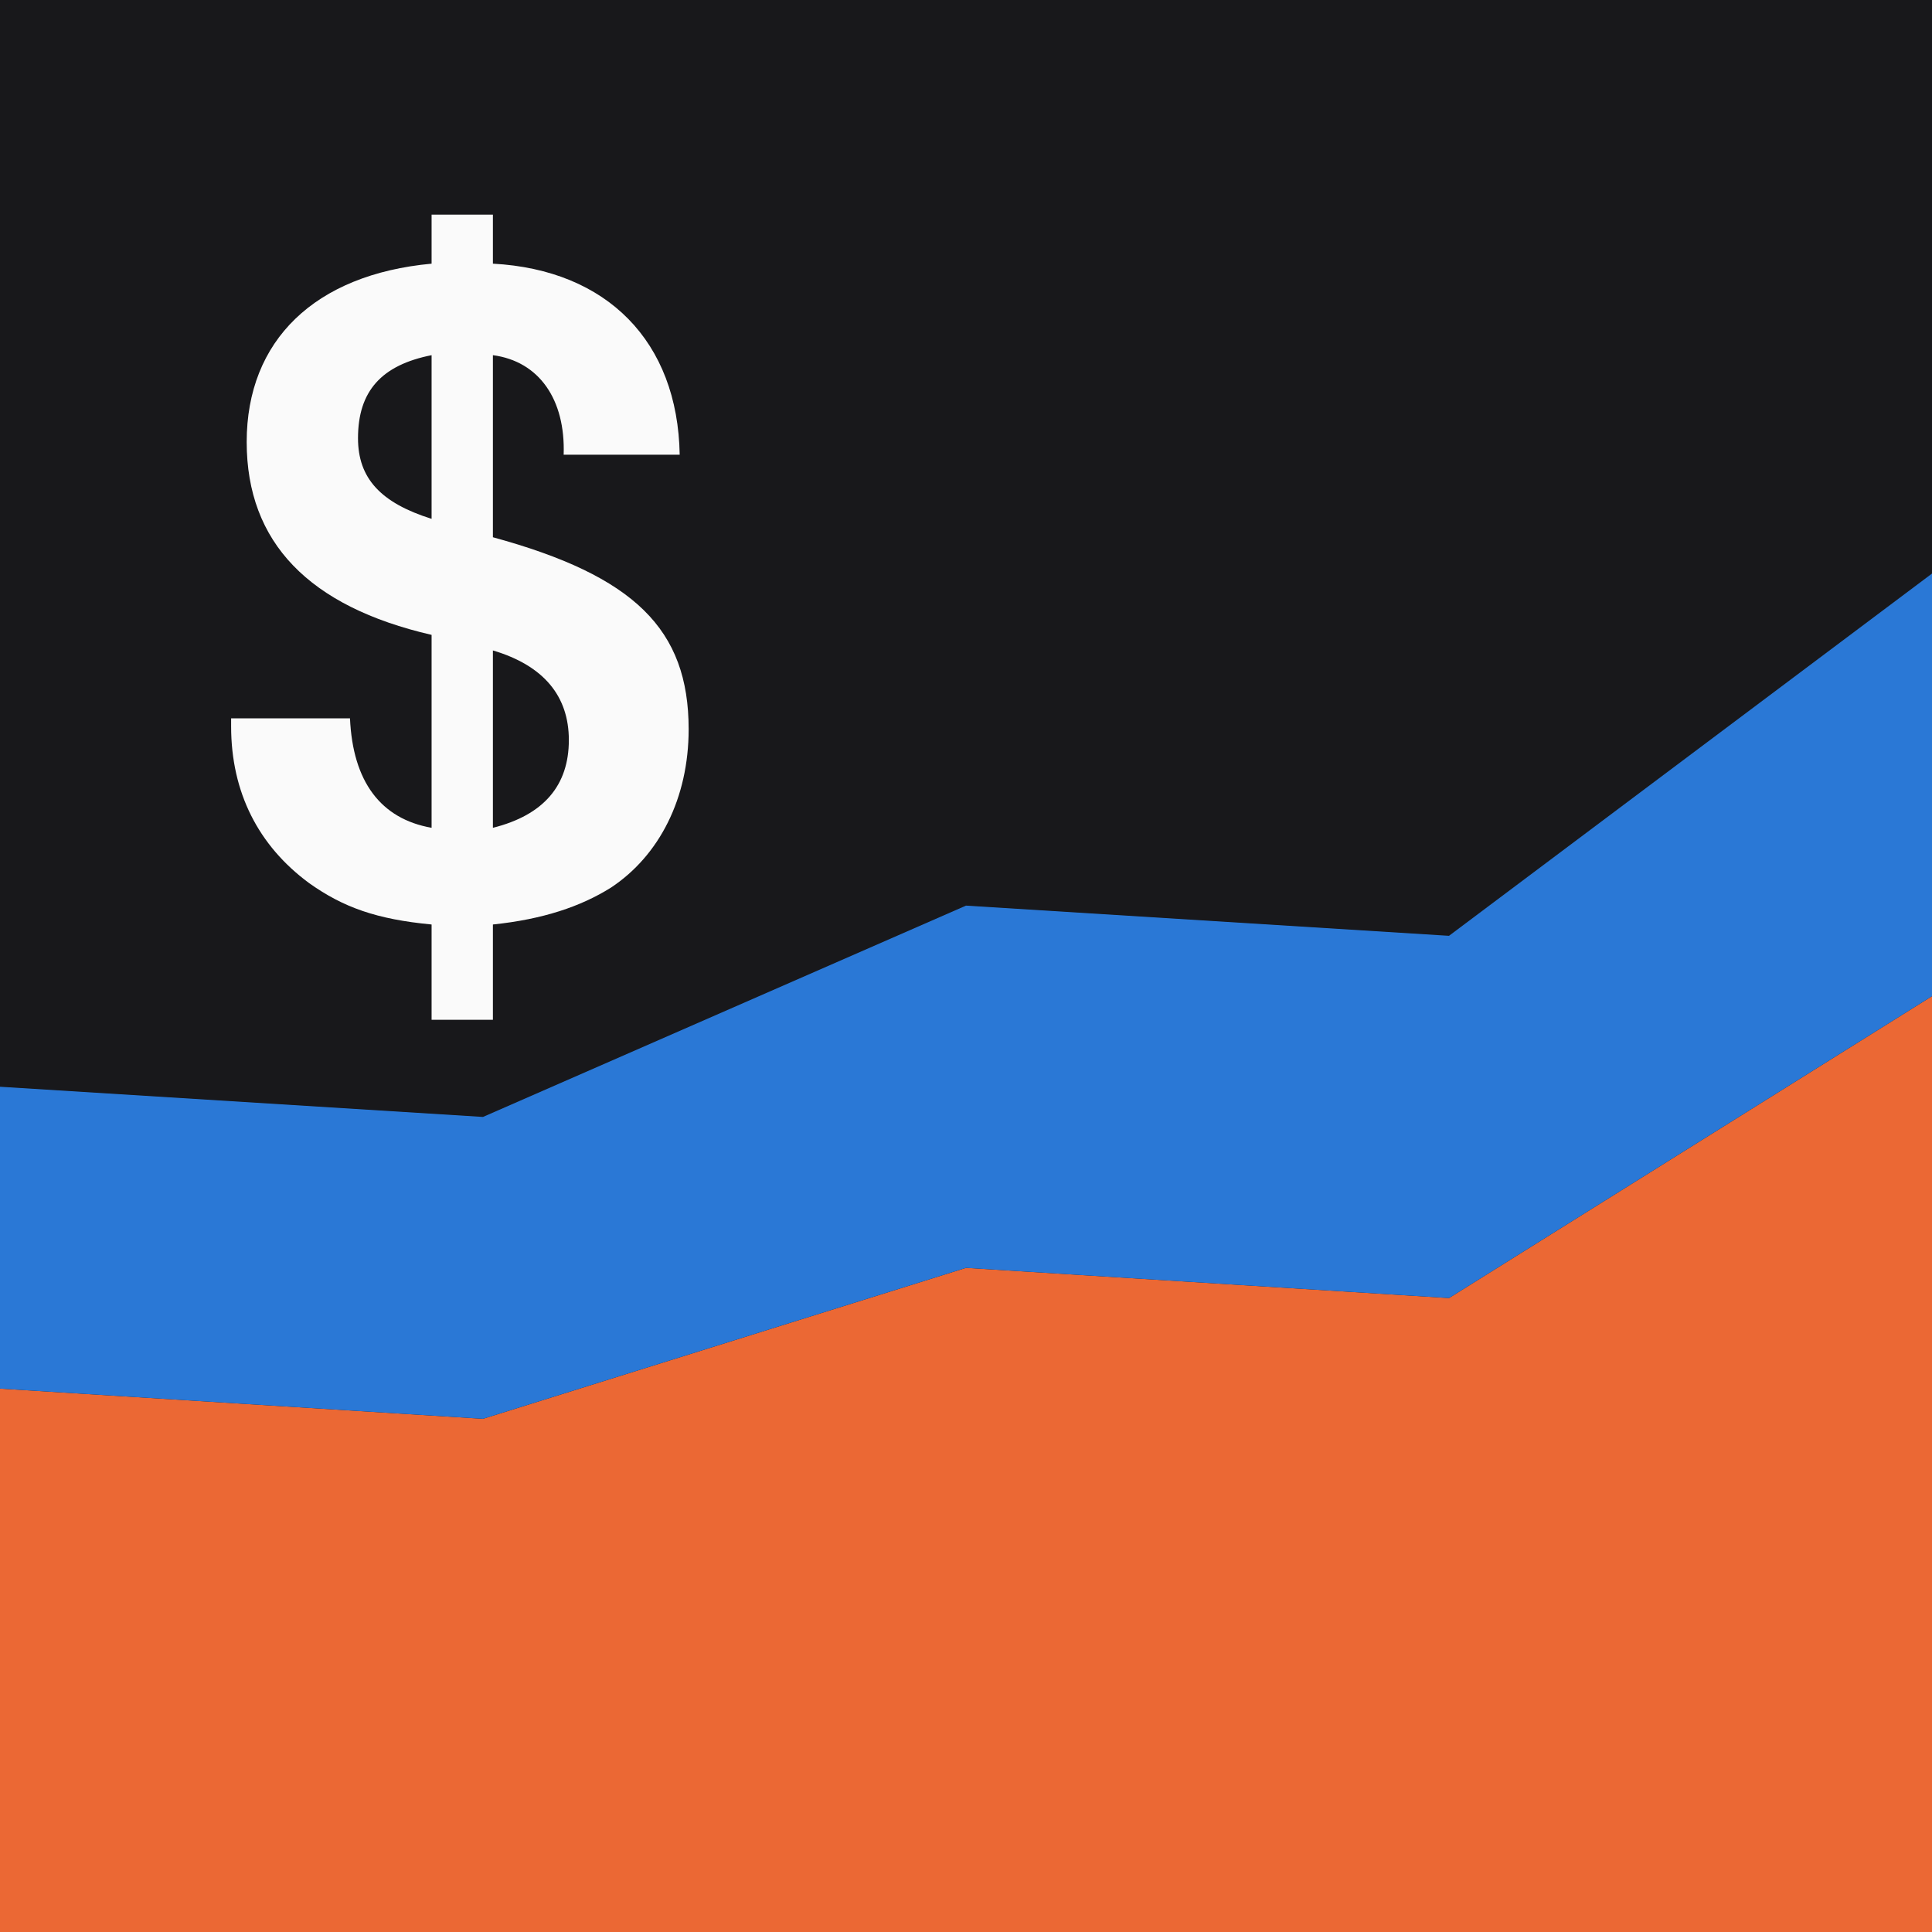
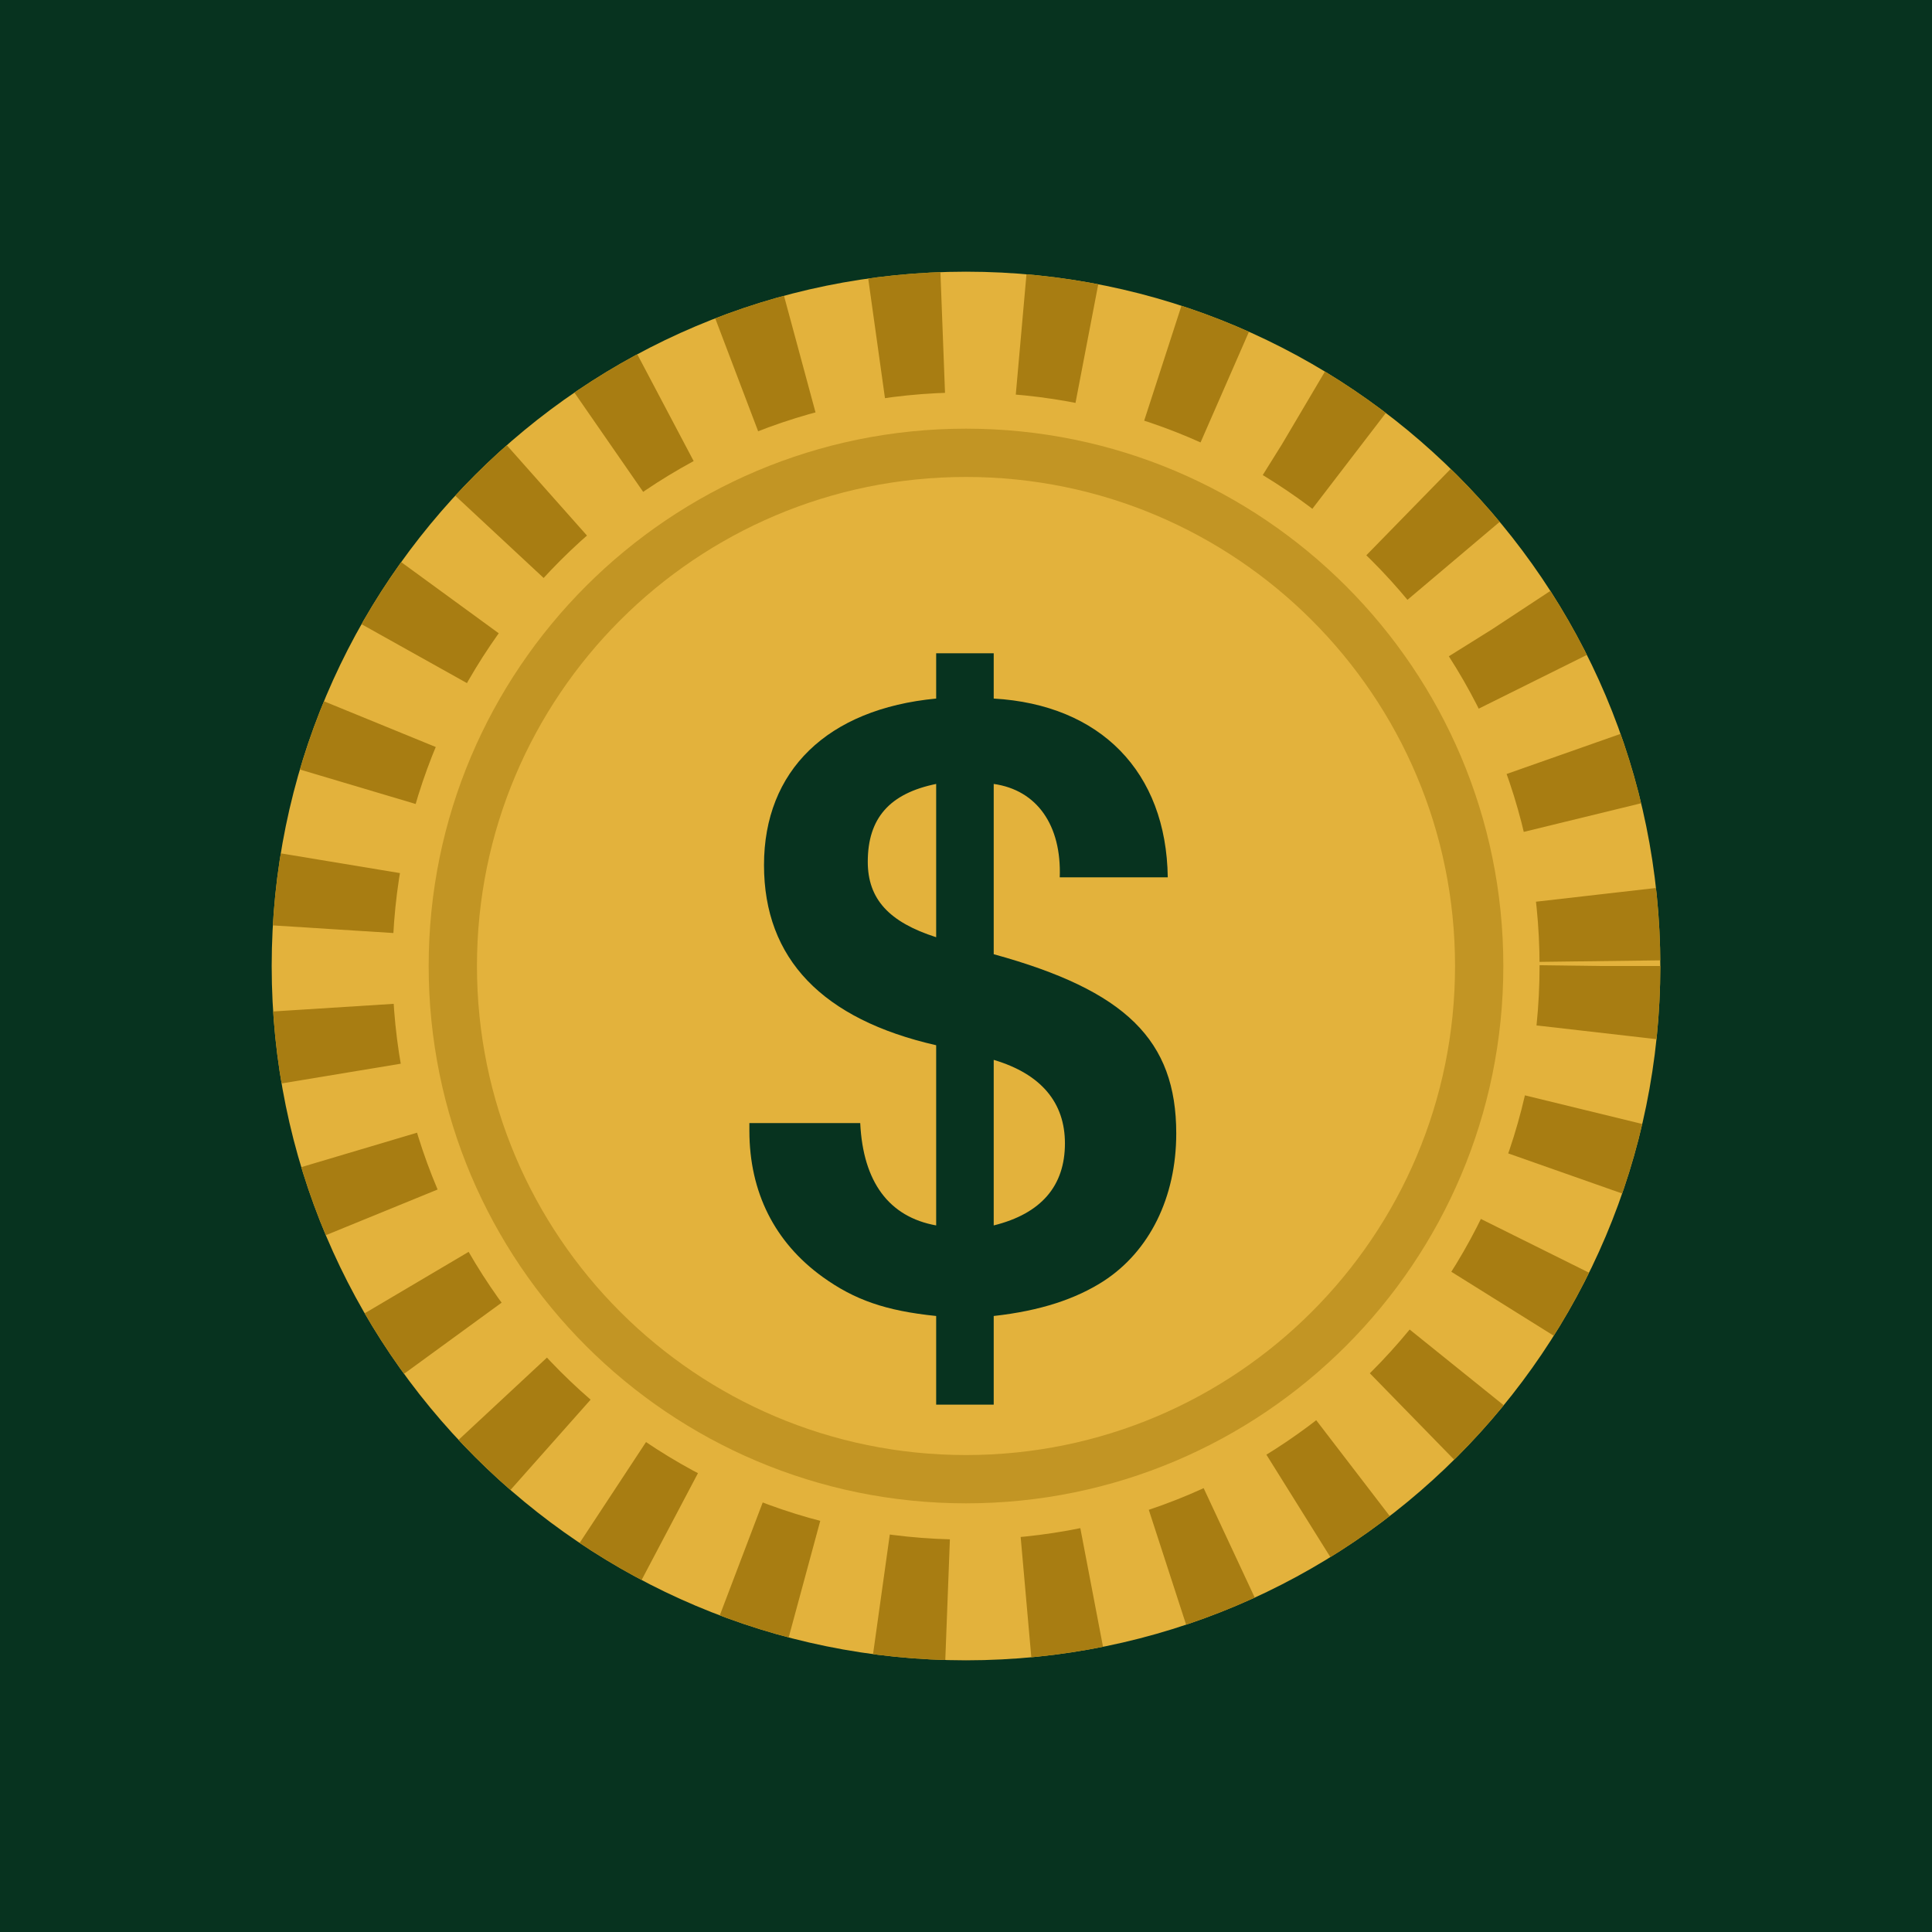
<svg xmlns="http://www.w3.org/2000/svg" viewBox="0 0 64 64">
-   <rect width="64" height="64" fill="#18181b" />
-   <path fill="#eb6834" d="M0 64 L0 46 L16 47 L32 42 L48 43 L64 33 L64 64 Z" />
-   <path fill="#2a78d6" d="M0 46 L0 36 L16 37 L32 30 L48 31 L64 19 L64 33 L48 43 L32 42 L16 47 Z" />
-   <text x="7" y="30" fill="#fafafa" font-family="system-ui, -apple-system, Helvetica, sans-serif" font-size="30" font-weight="800">$</text>
+   <rect width="64" height="64" fill="#07331f" />
+   <circle cx="32" cy="32" r="23" fill="#e3b23c" />
+   <circle cx="32" cy="32" r="21" fill="none" stroke="#a87d12" stroke-width="4" stroke-dasharray="2.2 2.6" />
+   <circle cx="32" cy="32" r="17" fill="none" stroke="#a87d12" stroke-opacity="0.55" stroke-width="1.6" />
+   <text x="32" y="43" text-anchor="middle" fill="#07331f" font-family="system-ui, -apple-system, Helvetica, sans-serif" font-size="28" font-weight="800">$</text>
</svg>
